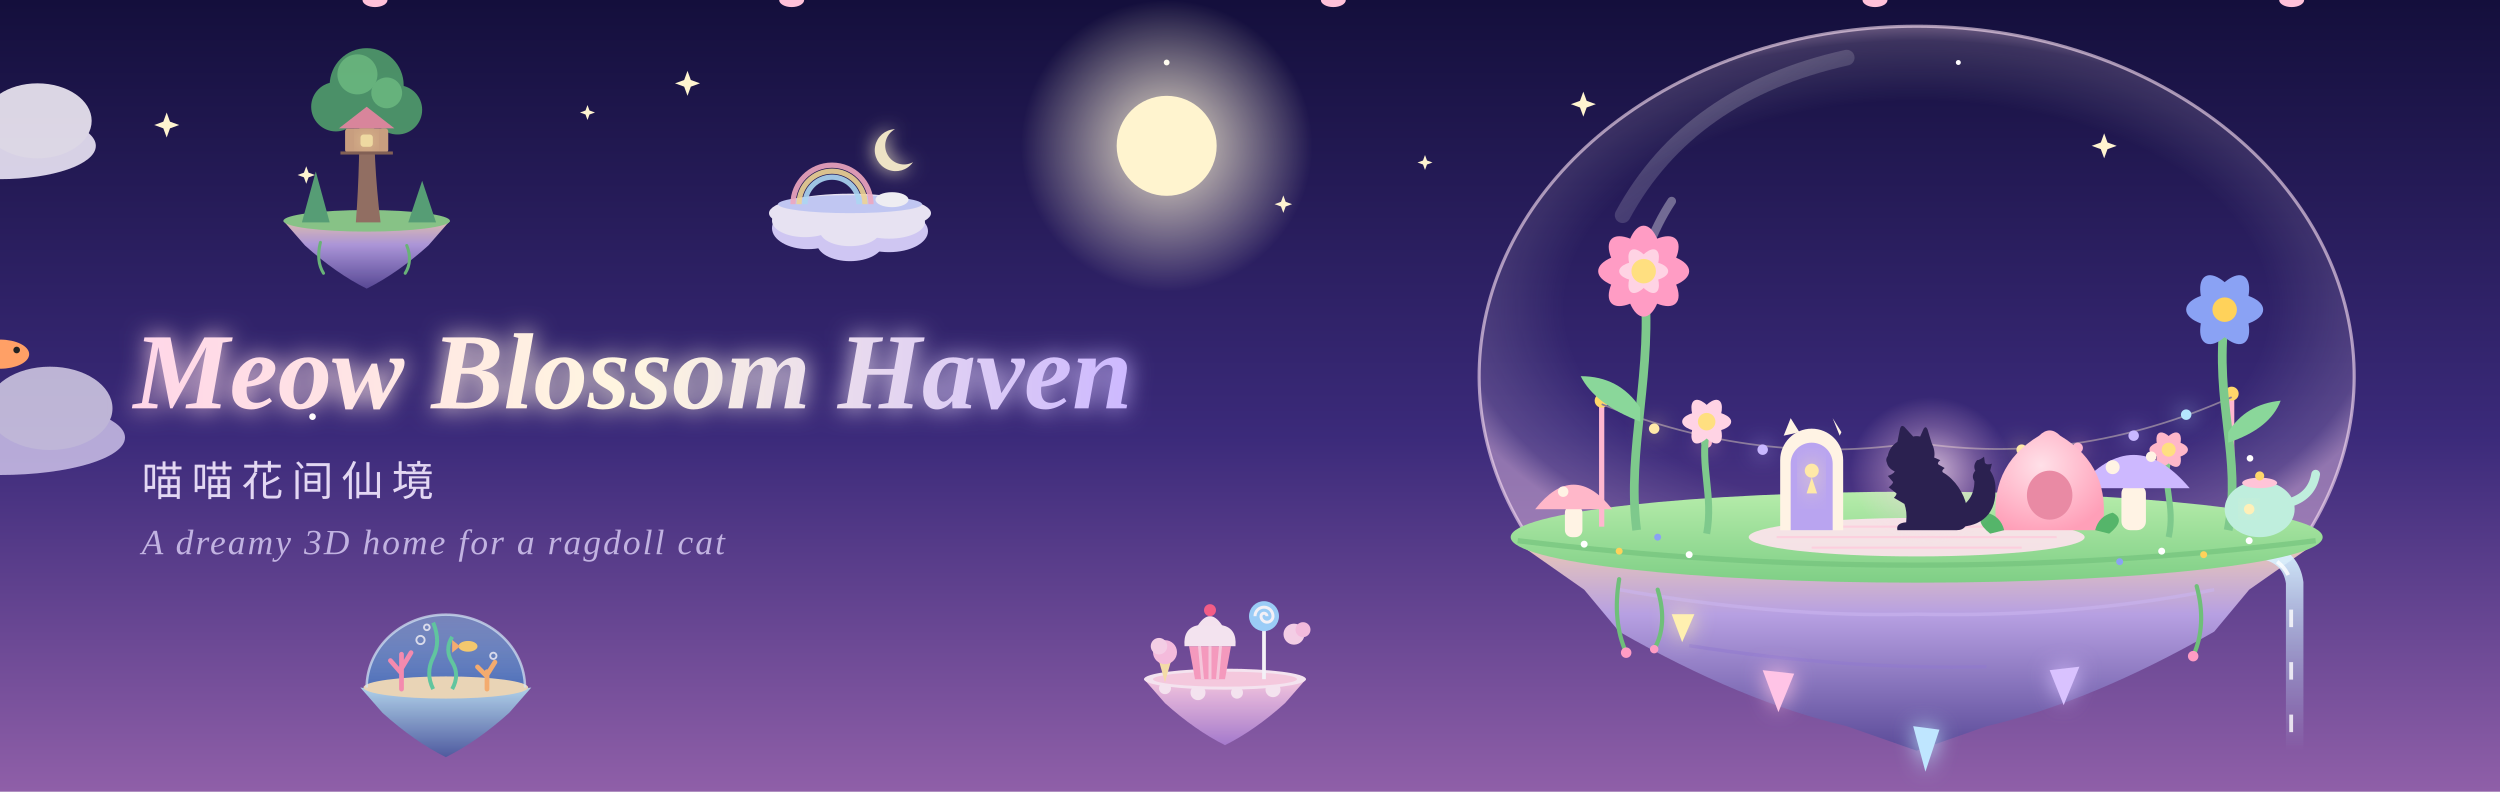
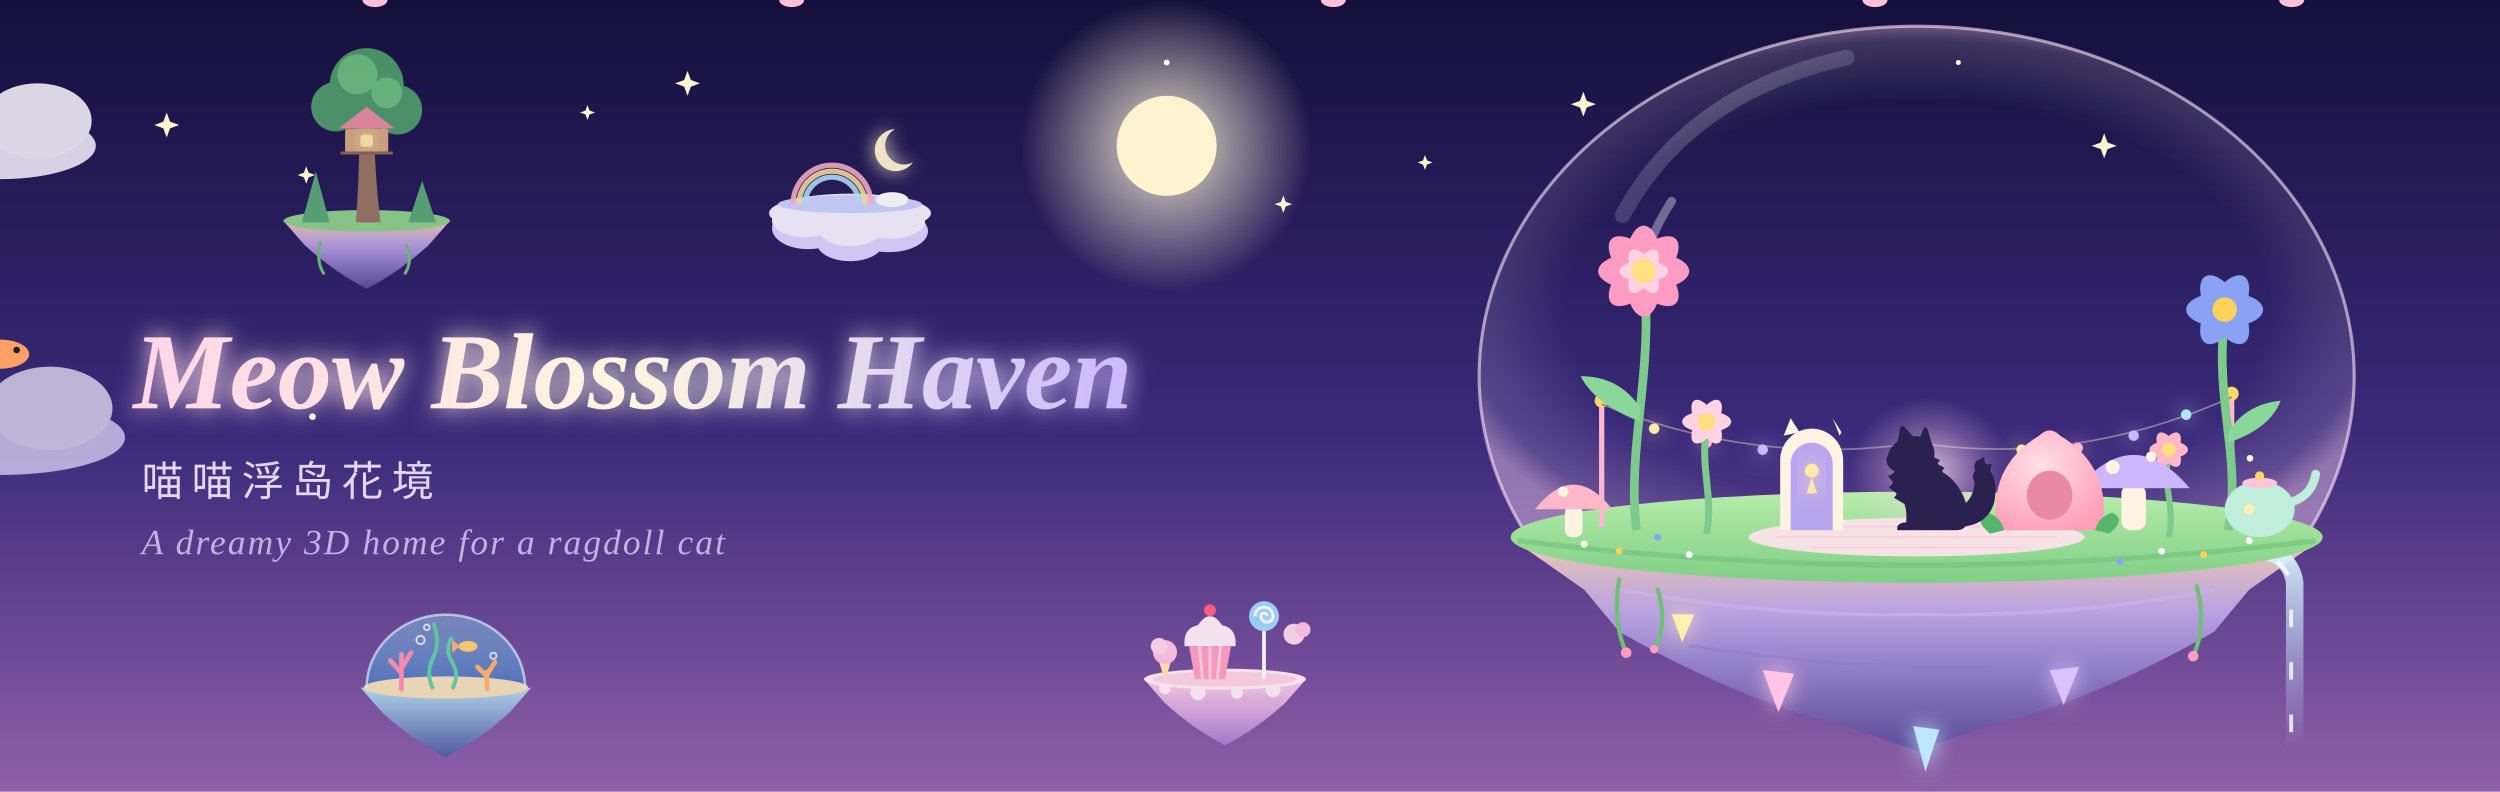
<svg xmlns="http://www.w3.org/2000/svg" viewBox="0 0 1200 380" width="1200" height="380" role="img" aria-labelledby="t d">
  <defs>
    <linearGradient id="sky" x1="0" y1="0" x2="0" y2="1">
      <stop offset="0" stop-color="#140f3c" />
      <stop offset=".55" stop-color="#3b2a7a" />
      <stop offset="1" stop-color="#8f5fa8" />
    </linearGradient>
    <radialGradient id="moonGlow" cx=".5" cy=".5" r=".5">
      <stop offset="0" stop-color="#fff6d8" stop-opacity=".9" />
      <stop offset="1" stop-color="#fff6d8" stop-opacity="0" />
    </radialGradient>
    <radialGradient id="dome" cx=".5" cy=".55" r=".56">
      <stop offset=".72" stop-color="#ffffff" stop-opacity="0" />
      <stop offset=".93" stop-color="#ffe4f6" stop-opacity=".16" />
      <stop offset="1" stop-color="#ffd6f2" stop-opacity=".42" />
    </radialGradient>
    <linearGradient id="gloss" x1="0" y1="0" x2="1" y2="1">
      <stop offset="0" stop-color="#ffffff" stop-opacity=".55" />
      <stop offset="1" stop-color="#ffffff" stop-opacity="0" />
    </linearGradient>
    <linearGradient id="rock" x1="0" y1="0" x2="0" y2="1">
      <stop offset="0" stop-color="#ecc9b4" />
      <stop offset=".35" stop-color="#b7a0e2" />
      <stop offset="1" stop-color="#5a4a98" />
    </linearGradient>
    <linearGradient id="grass" x1="0" y1="0" x2="0" y2="1">
      <stop offset="0" stop-color="#b6ecaa" />
      <stop offset="1" stop-color="#7fcf86" />
    </linearGradient>
    <linearGradient id="title" x1="0" y1="0" x2="1" y2="0">
      <stop offset="0" stop-color="#ffd6e8" />
      <stop offset=".5" stop-color="#fff6e0" />
      <stop offset="1" stop-color="#cdb9ff" />
    </linearGradient>
    <radialGradient id="peach" cx=".42" cy=".35" r=".7">
      <stop offset="0" stop-color="#ffe0e8" />
      <stop offset="1" stop-color="#ff9fb8" />
    </radialGradient>
    <linearGradient id="water" x1="0" y1="0" x2="0" y2="1">
      <stop offset="0" stop-color="#d8f1ff" stop-opacity=".95" />
      <stop offset="1" stop-color="#bfe3ff" stop-opacity="0" />
    </linearGradient>
    <radialGradient id="halo" cx=".5" cy=".5" r=".5">
      <stop offset="0" stop-color="#ffe9f6" stop-opacity=".75" />
      <stop offset=".6" stop-color="#ffd0ec" stop-opacity=".25" />
      <stop offset="1" stop-color="#ffd0ec" stop-opacity="0" />
    </radialGradient>
    <linearGradient id="candyRock" x1="0" y1="0" x2="0" y2="1">
      <stop offset="0" stop-color="#ffd0e4" />
      <stop offset="1" stop-color="#a77ccf" />
    </linearGradient>
    <linearGradient id="seaRock" x1="0" y1="0" x2="0" y2="1">
      <stop offset="0" stop-color="#b4dcf0" />
      <stop offset="1" stop-color="#4a5a9e" />
    </linearGradient>
    <linearGradient id="sea" x1="0" y1="0" x2="0" y2="1">
      <stop offset="0" stop-color="#8fdcf5" stop-opacity=".45" />
      <stop offset="1" stop-color="#3d7fc8" stop-opacity=".75" />
    </linearGradient>
    <filter id="soft" x="-20%" y="-20%" width="140%" height="140%">
      <feGaussianBlur stdDeviation="1.2" />
    </filter>
    <filter id="glow" x="-50%" y="-50%" width="200%" height="200%">
      <feGaussianBlur stdDeviation="6" result="b" />
      <feMerge>
        <feMergeNode in="b" />
        <feMergeNode in="SourceGraphic" />
      </feMerge>
    </filter>
    <g id="star">
      <path d="M0-6 1.6-1.6 6 0 1.6 1.6 0 6-1.6 1.6-6 0-1.6-1.6Z" fill="#fff4d0" />
    </g>
    <g id="petal">
      <ellipse rx="6" ry="3.4" fill="#ffc1d9" />
    </g>
  </defs>
  <style>
    @keyframes twinkle { 0%,100% { opacity: .25 } 50% { opacity: 1 } }
    @keyframes bob { 0%,100% { transform: translateY(0) } 50% { transform: translateY(-9px) } }
    @keyframes drift { from { transform: translateX(-160px) } to { transform: translateX(1360px) } }
    @keyframes fall { 0% { transform: translate(0,-40px) rotate(0) ; opacity: 0 } 10% { opacity: 1 } 100% { transform: translate(-90px,420px) rotate(320deg); opacity: 0 } }
    @keyframes tail { 0%,100% { transform: rotate(-6deg) } 50% { transform: rotate(8deg) } }
    @keyframes blink { 0%,92%,100% { transform: scaleY(1) } 95% { transform: scaleY(.1) } }
    @keyframes shimmer { 0%,100% { opacity: .55 } 50% { opacity: .9 } }
    @keyframes flow { from { stroke-dashoffset: 0 } to { stroke-dashoffset: -60 } }
    @keyframes bulb { 0%,100% { opacity: .45 } 50% { opacity: 1 } }
    @keyframes bobS { 0%,100% { transform: translateY(0) } 50% { transform: translateY(-6px) } }
    @keyframes sway { 0%,100% { transform: rotate(-3deg) } 50% { transform: rotate(3deg) } }
    @keyframes swim { from { transform: translate(-80px,0) } to { transform: translate(1300px,-30px) } }
    .tw { animation: twinkle 3s ease-in-out infinite }
    .isle { animation: bob 6s ease-in-out infinite; transform-box: fill-box }
    .cloud { animation: drift 60s linear infinite }
    .petal { animation: fall 9s linear infinite }
    .tail { animation: tail 2.6s ease-in-out infinite; transform-box: fill-box; transform-origin: 0% 100% }
    .eye { animation: blink 5s infinite; transform-box: fill-box; transform-origin: center }
    .shim { animation: shimmer 4s ease-in-out infinite }
    .fish { animation: swim 26s linear infinite }
    .fall { animation: flow 1.2s linear infinite }
    .bulb { animation: bulb 2.4s ease-in-out infinite }
    .rock { animation: bobS 5s ease-in-out infinite; transform-box: fill-box }
    .sway { animation: sway 5s ease-in-out infinite; transform-box: fill-box; transform-origin: 50% 100% }
    @media (prefers-reduced-motion: reduce) { * { animation: none !important } }
  </style>
  <rect width="1200" height="380" fill="url(#sky)" />
  <g>
    <use href="#star" x="80" y="60" class="tw" style="animation-delay:-.2s" />
    <use href="#star" x="210" y="120" class="tw" style="animation-delay:-1.1s" transform="scale(.7)" />
    <use href="#star" x="330" y="40" class="tw" style="animation-delay:-2s" />
    <use href="#star" x="470" y="90" class="tw" style="animation-delay:-.7s" transform="scale(.6)" />
    <use href="#star" x="760" y="50" class="tw" style="animation-delay:-1.6s" />
    <use href="#star" x="880" y="140" class="tw" style="animation-delay:-.4s" transform="scale(.7)" />
    <use href="#star" x="1010" y="70" class="tw" style="animation-delay:-2.4s" />
    <use href="#star" x="1140" y="130" class="tw" style="animation-delay:-1.3s" transform="scale(.6)" />
    <circle cx="150" cy="200" r="1.6" fill="#fff" class="tw" style="animation-delay:-.9s" />
    <circle cx="560" cy="30" r="1.4" fill="#fff" class="tw" style="animation-delay:-1.7s" />
    <circle cx="1080" cy="220" r="1.6" fill="#fff" class="tw" style="animation-delay:-.3s" />
    <circle cx="940" cy="30" r="1.2" fill="#fff" class="tw" style="animation-delay:-2.2s" />
  </g>
  <circle cx="560" cy="70" r="70" fill="url(#moonGlow)" class="shim" />
  <circle cx="560" cy="70" r="24" fill="#fff4cf" />
  <g class="cloud" style="animation-delay:-12s" opacity=".85">
    <g transform="translate(0 70)">
      <ellipse cx="0" cy="0" rx="46" ry="16" fill="#f7f1ff" />
      <ellipse cx="-22" cy="-8" rx="22" ry="14" fill="#f7f1ff" />
      <ellipse cx="18" cy="-12" rx="26" ry="18" fill="#fdf8ff" />
    </g>
  </g>
  <g class="cloud" style="animation-delay:-41s; animation-duration:80s" opacity=".7">
    <g transform="translate(0 210)">
      <ellipse cx="0" cy="0" rx="60" ry="18" fill="#e9e0ff" />
      <ellipse cx="-26" cy="-10" rx="28" ry="16" fill="#efe8ff" />
      <ellipse cx="24" cy="-14" rx="30" ry="20" fill="#f6f1ff" />
    </g>
  </g>
  <g class="fish" style="animation-delay:-8s">
    <g transform="translate(0 170)">
      <ellipse rx="14" ry="7" fill="#ffa066" />
      <path d="M-12 0-24-8-24 8Z" fill="#ff8f7a" />
      <circle cx="8" cy="-2" r="1.6" fill="#222" />
    </g>
  </g>
  <g transform="translate(176 106) scale(.74)" opacity=".92">
    <g class="rock" style="animation-delay:-1.5s">
      <path d="M-54 0 Q0 10 54 0 L40 16 Q20 34 0 44 Q-20 34 -40 16Z" fill="url(#rock)" />
      <path d="M-30 14 q-3 12 2 20 M26 16 q4 10 -1 18" stroke="#6fbf7a" stroke-width="2" fill="none" stroke-linecap="round" />
      <ellipse rx="54" ry="7" fill="#8fd08a" />
      <path d="M-42 1 L-33 -32 L-24 1Z M27 1 L36 -26 L45 1Z" fill="#5aa877" />
      <path d="M-7 1 Q-4 -40 -5 -78 L5 -78 Q4 -40 9 1Z" fill="#9a7563" />
      <g fill="#4f9a6a">
        <circle cx="0" cy="-88" r="24" />
        <circle cx="-20" cy="-74" r="16" />
        <circle cx="20" cy="-72" r="16" />
      </g>
      <g fill="#6cbf80">
        <circle cx="-6" cy="-95" r="13" />
        <circle cx="13" cy="-83" r="10" />
      </g>
      <g transform="translate(0 -46)">
        <rect x="-14" y="-14" width="28" height="16" rx="2" fill="#d6a983" />
        <path d="M-18 -14 L0 -28 L18 -14Z" fill="#e88ea2" />
        <rect x="-4" y="-10" width="8" height="8" rx="2" fill="#ffe9a8" filter="url(#glow)" class="bulb" />
        <path d="M-17 2 h34" stroke="#8a6656" stroke-width="2" />
      </g>
    </g>
  </g>
  <g transform="translate(408 98) scale(.72)" opacity=".92">
    <g class="rock" style="animation-delay:-3.2s">
      <g fill="#ddd5ff">
        <ellipse cx="-28" cy="16" rx="24" ry="14" />
        <ellipse cx="26" cy="18" rx="26" ry="14" />
        <ellipse cx="0" cy="26" rx="22" ry="12" />
      </g>
      <g fill="#f7f3ff">
        <ellipse cx="0" cy="6" rx="54" ry="13" />
        <ellipse cx="-30" cy="11" rx="22" ry="11" />
        <ellipse cx="26" cy="12" rx="24" ry="11" />
        <ellipse cx="0" cy="18" rx="20" ry="10" />
      </g>
      <ellipse rx="48" ry="6" fill="#cdd5ff" />
      <g fill="none" stroke-width="3.5" opacity=".9">
        <path d="M-38 0 A26 26 0 0 1 14 0" stroke="#ffb3c8" />
        <path d="M-34 0 A22 22 0 0 1 10 0" stroke="#ffe39a" />
        <path d="M-30 0 A18 18 0 0 1 6 0" stroke="#b8e6ff" />
      </g>
      <path d="M30 -50 a14 14 0 1 0 12 22 a11 11 0 1 1 -12 -22Z" fill="#fff4cf" filter="url(#glow)" class="shim" />
      <ellipse cx="28" cy="-3" rx="11" ry="5" fill="#ffffff" />
    </g>
  </g>
  <g transform="translate(588 326) scale(.72)" opacity=".92">
    <g class="rock" style="animation-delay:-.6s">
      <path d="M-54 0 Q0 10 54 0 L40 16 Q20 34 0 44 Q-20 34 -40 16Z" fill="url(#candyRock)" />
      <ellipse rx="54" ry="7" fill="#fff0f6" />
      <g fill="#fff0f6">
        <circle cx="-40" cy="6" r="4" />
        <circle cx="-18" cy="9" r="5" />
        <circle cx="8" cy="9" r="4" />
        <circle cx="32" cy="7" r="5" />
      </g>
      <ellipse rx="48" ry="5" fill="#ffd2e3" />
      <g transform="translate(-10 0)">
        <path d="M-14 -22 L14 -22 L10 0 L-10 0Z" fill="#ff9fc0" />
        <path d="M-7 -22 L-5 0 M0 -22 V0 M7 -22 L5 0" stroke="#ffd0e0" stroke-width="2" />
        <path d="M-17 -22 Q-18 -34 -8 -36 Q0 -48 8 -36 Q18 -34 17 -22Z" fill="#fff0f6" />
        <circle cx="0" cy="-46" r="4" fill="#ff5f86" />
      </g>
      <path d="M26 0 V-34" stroke="#ffffff" stroke-width="2.5" />
      <circle cx="26" cy="-42" r="10" fill="#9fd8ff" />
      <path d="M20 -42 a6 6 0 0 1 12 0 a4 4 0 0 1 -8 0 a2 2 0 0 1 4 0" stroke="#ffffff" stroke-width="2" fill="none" />
      <g transform="translate(-40 0)">
        <path d="M-4 -12 L0 2 L4 -12Z" fill="#ffe7a8" />
        <circle cx="0" cy="-18" r="8" fill="#ffc4e2" />
        <circle cx="-4" cy="-22" r="5.5" fill="#ffd8ec" />
      </g>
      <g transform="translate(46 -30)">
        <circle r="7" fill="#ffd8ec" />
        <circle cx="6" cy="-3" r="5" fill="#ffc4e2" />
      </g>
    </g>
  </g>
  <g transform="translate(214 330) scale(.76)" opacity=".92">
    <g class="rock" style="animation-delay:-2.4s">
      <path d="M-54 0 Q0 10 54 0 L40 16 Q20 34 0 44 Q-20 34 -40 16Z" fill="url(#seaRock)" />
      <path d="M-50 0 A50 46 0 0 1 50 0Z" fill="url(#sea)" />
      <ellipse rx="52" ry="7" fill="#f3dfb8" />
      <path d="M-28 1 V-14 M-28 -9 l-7 -8 M-28 -12 l6 -10 M-28 -15 v-6" stroke="#ff8fb0" stroke-width="3" stroke-linecap="round" fill="none" />
      <path d="M26 1 V-10 M26 -7 l-6 -6 M26 -8 l5 -8" stroke="#ffb36a" stroke-width="3" stroke-linecap="round" fill="none" />
      <path d="M-8 1 q-5 -10 0 -20 q5 -10 0 -22 M4 1 q5 -9 0 -17 q-5 -8 0 -16" stroke="#5fcf9f" stroke-width="2.5" fill="none" class="sway" />
      <g transform="translate(14 -26)">
        <ellipse rx="6" ry="3.4" fill="#ffd36a" />
        <path d="M-5 0 -10 -4 -10 4Z" fill="#ffb36a" />
      </g>
      <g fill="none" stroke="#ffffff" stroke-opacity=".8" stroke-width="1.2" class="shim">
        <circle cx="-16" cy="-30" r="2.6" />
        <circle cx="-12" cy="-38" r="1.8" />
        <circle cx="30" cy="-20" r="2" />
      </g>
      <path d="M-50 0 A50 46 0 0 1 50 0" fill="none" stroke="#dff6ff" stroke-opacity=".7" stroke-width="1.6" class="shim" />
    </g>
  </g>
  <g transform="translate(416 26) scale(.84)">
    <g class="isle">
      <path d="M378 276 A250 200 0 1 1 822 276Z" fill="url(#dome)" />
      <path d="M378 276 A250 200 0 1 1 822 276" fill="none" stroke="#ffe4f6" stroke-opacity=".6" stroke-width="1.8" class="shim" />
      <path d="M432 92 Q470 22 560 2" fill="none" stroke="url(#gloss)" stroke-width="9" stroke-linecap="round" opacity=".55" />
      <path d="M446 112 Q452 96 460 84" fill="none" stroke="#ffffff" stroke-width="5" stroke-linecap="round" opacity=".35" />
      <path d="M370 278 Q600 300 830 278 L790 306 L770 330 Q700 370 640 384 L600 398 L560 384 Q500 370 430 330 L410 306Z" fill="url(#rock)" />
      <path d="M430 306 Q520 322 600 320 Q690 322 770 306" stroke="#c9b4ee" stroke-width="2" fill="none" opacity=".6" />
      <path d="M470 338 Q560 352 640 350" stroke="#8f78cf" stroke-width="2" fill="none" opacity=".5" />
      <g class="shim" filter="url(#glow)">
        <path d="M512 352 l9 24 l9 -22Z" fill="#ffc4e6" />
        <path d="M598 384 l7 26 l8 -24Z" fill="#bfe6ff" />
        <path d="M676 352 l8 20 l9 -22Z" fill="#d9c2ff" />
        <path d="M460 320 l6 16 l7 -16Z" fill="#fff0b0" />
      </g>
      <path d="M430 300 q-4 24 4 42 M452 306 q6 20 -2 34 M760 304 q6 22 -2 40" stroke="#6fbf7a" stroke-width="2.4" fill="none" stroke-linecap="round" />
      <g fill="#ff9cc4">
        <circle cx="434" cy="342" r="3" />
        <circle cx="450" cy="340" r="2.4" />
        <circle cx="758" cy="344" r="3" />
      </g>
      <path d="M800 284 q14 4 16 18 l0 96" stroke="url(#water)" stroke-width="10" fill="none" stroke-linecap="round" />
      <path d="M806 290 q8 6 8 16 l0 90" stroke="#ffffff" stroke-opacity=".8" stroke-width="2.2" fill="none" stroke-dasharray="10 20" class="fall" />
      <ellipse cx="600" cy="276" rx="232" ry="26" fill="url(#grass)" />
      <path d="M372 278 Q600 306 828 278" stroke="#6fbf7a" stroke-width="3" fill="none" opacity=".6" />
      <ellipse cx="600" cy="276" rx="96" ry="11" fill="#ffe3ee" opacity=".9" />
      <path d="M520 276 h160 M540 270 h120 M540 282 h120" stroke="#ffc7da" stroke-width="1.2" opacity=".7" />
      <g fill="#ffffff">
        <circle cx="410" cy="280" r="2" />
        <circle cx="470" cy="286" r="2" />
        <circle cx="740" cy="284" r="2" />
        <circle cx="790" cy="278" r="2" />
      </g>
      <g fill="#ffd25a">
        <circle cx="430" cy="284" r="2" />
        <circle cx="764" cy="286" r="2" />
      </g>
      <g fill="#8aa2f4">
        <circle cx="452" cy="276" r="2" />
        <circle cx="716" cy="290" r="2" />
      </g>
      <path d="M420 270 V200 M780 270 V196" stroke="#ffb7cf" stroke-width="3" />
      <circle cx="420" cy="198" r="4" fill="#ffd76a" />
      <circle cx="780" cy="194" r="4" fill="#ffd76a" />
      <path d="M420 200 Q510 236 600 222 Q690 236 780 196" stroke="#8a7a9a" stroke-width="1" fill="none" />
      <g filter="url(#glow)">
        <circle cx="450" cy="214" r="3" fill="#ffe9a8" class="bulb" />
        <circle cx="480" cy="222" r="3" fill="#ffb7d0" class="bulb" style="animation-delay:-.6s" />
        <circle cx="512" cy="226" r="3" fill="#c9b8ff" class="bulb" style="animation-delay:-1.2s" />
        <circle cx="544" cy="226" r="3" fill="#b5e6ff" class="bulb" style="animation-delay:-1.8s" />
        <circle cx="660" cy="226" r="3" fill="#ffe9a8" class="bulb" style="animation-delay:-.3s" />
        <circle cx="692" cy="225" r="3" fill="#ffb7d0" class="bulb" style="animation-delay:-.9s" />
        <circle cx="724" cy="218" r="3" fill="#c9b8ff" class="bulb" style="animation-delay:-1.5s" />
        <circle cx="754" cy="206" r="3" fill="#b5e6ff" class="bulb" style="animation-delay:-2.1s" />
      </g>
      <g class="sway">
        <path d="M440 272 C434 226 450 180 444 128" stroke="#7ec98c" stroke-width="5" fill="none" />
        <path d="M442 210 q-26 -10 -34 -26 q22 0 34 18Z" fill="#8ad79a" />
        <g transform="translate(444 124)">
          <g fill="#ff9cc4">
            <ellipse rx="26" ry="11" />
            <ellipse rx="26" ry="11" transform="rotate(45)" />
            <ellipse rx="26" ry="11" transform="rotate(90)" />
            <ellipse rx="26" ry="11" transform="rotate(135)" />
          </g>
          <g fill="#ffd3e4">
            <ellipse rx="14" ry="6" />
            <ellipse rx="14" ry="6" transform="rotate(60)" />
            <ellipse rx="14" ry="6" transform="rotate(120)" />
          </g>
          <circle r="7" fill="#ffdf80" />
        </g>
      </g>
      <g class="sway" style="animation-delay:-2s">
        <path d="M778 272 C786 230 770 200 776 150" stroke="#7ec98c" stroke-width="5" fill="none" />
        <path d="M778 222 q24 -8 30 -24 q-20 2 -30 18Z" fill="#8ad79a" />
        <g transform="translate(776 146)">
          <g fill="#8aa2f4">
            <ellipse rx="22" ry="10" />
            <ellipse rx="22" ry="10" transform="rotate(60)" />
            <ellipse rx="22" ry="10" transform="rotate(120)" />
          </g>
          <circle r="7" fill="#ffd25a" />
        </g>
      </g>
      <g class="sway" style="animation-delay:-1s">
        <path d="M480 274 C484 252 476 236 480 214" stroke="#7ec98c" stroke-width="4" fill="none" />
        <g transform="translate(480 210)">
          <g fill="#ffd3e4">
            <ellipse rx="14" ry="6" />
            <ellipse rx="14" ry="6" transform="rotate(60)" />
            <ellipse rx="14" ry="6" transform="rotate(120)" />
          </g>
          <circle r="5" fill="#ffdf80" />
        </g>
      </g>
      <g class="sway" style="animation-delay:-3s">
        <path d="M744 276 C748 258 740 246 744 230" stroke="#7ec98c" stroke-width="3.5" fill="none" />
        <g transform="translate(744 226)">
          <g fill="#ffb7c9">
            <ellipse rx="11" ry="5" />
            <ellipse rx="11" ry="5" transform="rotate(60)" />
            <ellipse rx="11" ry="5" transform="rotate(120)" />
          </g>
          <circle r="4" fill="#ffdf80" />
        </g>
      </g>
      <g transform="translate(724 272)">
        <rect x="-7" y="-26" width="14" height="26" rx="5" fill="#fff3e4" />
        <path d="M-32 -24 Q0 -62 32 -24Z" fill="#cdb8ff" />
        <circle cx="-12" cy="-36" r="4" fill="#fff3e4" />
        <circle cx="10" cy="-42" r="3" fill="#fff3e4" />
      </g>
      <g transform="translate(404 276)">
        <rect x="-5" y="-18" width="10" height="18" rx="4" fill="#fff3e4" />
        <path d="M-22 -16 Q0 -44 22 -16Z" fill="#ffb7c9" />
        <circle cx="-6" cy="-26" r="3" fill="#fff3e4" />
      </g>
      <g transform="translate(796 276)">
        <ellipse cx="0" cy="-16" rx="20" ry="16" fill="#bfeedd" />
        <path d="M18 -20 q12 -4 14 -16" stroke="#bfeedd" stroke-width="5" fill="none" stroke-linecap="round" />
        <ellipse cx="0" cy="-31" rx="10" ry="3" fill="#ffc4d8" />
        <circle cx="0" cy="-35" r="2.6" fill="#ffd76a" />
        <circle cx="-6" cy="-16" r="3" fill="#fff0b8" filter="url(#glow)" class="bulb" />
      </g>
      <g transform="translate(540 272)">
        <path d="M-18 0 V-40 A18 18 0 0 1 18 -40 V0Z" fill="#fff3e4" />
        <path d="M-12 0 V-38 A12 12 0 0 1 12 -38 V0Z" fill="#b9a4f0" />
        <path d="M0 -30 a4 4 0 1 1 0.1 0 l3 9 h-6Z" fill="#ffe9a8" filter="url(#glow)" class="shim" />
        <path d="M-16 -54 l4 -10 l5 8Z M16 -54 l-4 -10 l5 8Z" fill="#fff3e4" />
      </g>
      <g transform="translate(676 272)">
        <path d="M-30 0 Q-36 -36 -6 -54 Q0 -60 6 -54 Q36 -36 30 0Z" fill="url(#peach)" />
        <ellipse cx="0" cy="-20" rx="13" ry="14" fill="#e98aa4" />
        <path d="M-34 2 q-10 -8 -2 -12 q8 2 10 10Z M34 2 q10 -8 2 -12 q-8 2 -10 10Z" fill="#55b56a" />
      </g>
      <ellipse cx="608" cy="238" rx="46" ry="42" fill="url(#halo)" class="shim" />
      <g transform="translate(608 272)" fill="#2b2150">
        <g class="tail">
          <path d="M13 -2 C27 -1 37 -8 37 -22 Q37.5 -29 34 -34 L35 -38 Q32 -37 31 -38.5 L30.5 -42 Q28 -40 26.5 -40 Q24 -37 25.5 -34 Q23 -31 25 -28 C25 -19 20 -13 10 -10Z" />
        </g>
        <path d="M-19 0 Q-20 -4 -14 -4.5 C-13.5 -9 -14 -12 -15 -15 L-21 -18.5 Q-19.5 -20 -19.5 -21 L-24 -24.5 Q-21.5 -26.5 -21.5 -27.5 L-24.5 -31 Q-21.5 -32 -20.5 -33.5 C-22.5 -34.5 -24.5 -36 -25 -38.5 Q-26 -40.5 -24.5 -42.5 C-23.8 -46 -22 -48.5 -19 -50.5 L-17.5 -58 Q-16.8 -60.5 -15 -59 L-10 -53.5 Q-8 -54 -6 -53.5 L-4 -58 Q-2.8 -59.8 -1.8 -57.6 L0.5 -50 C2 -47 2.5 -44 2 -41.5 L5.5 -40 Q3.5 -38.5 4.5 -37.5 L8 -35.5 Q6 -34 7 -33 C14 -29 19 -21 20.5 -14 Q23 -7 20 -2.5 Q18.5 0 15 0Z" />
      </g>
    </g>
  </g>
  <g>
    <use href="#petal" x="180" y="0" class="petal" style="animation-delay:-1s" />
    <use href="#petal" x="380" y="0" class="petal" style="animation-delay:-4s; animation-duration:11s" />
    <use href="#petal" x="640" y="0" class="petal" style="animation-delay:-6.5s" />
    <use href="#petal" x="900" y="0" class="petal" style="animation-delay:-2.5s; animation-duration:12s" />
    <use href="#petal" x="1100" y="0" class="petal" style="animation-delay:-8s" />
  </g>
  <text x="64" y="196" font-family="Cormorant Garamond, Georgia, 'Times New Roman', serif" font-style="italic" font-weight="700" font-size="52" fill="url(#title)" filter="url(#glow)">Meow Blossom Haven</text>
-   <text x="68" y="238" font-family="'PingFang SC','Hiragino Sans GB','Microsoft YaHei','Noto Sans SC',sans-serif" font-size="20" letter-spacing="4" fill="#f4e9ff" opacity=".9">喵喵花间仙境</text>
+   <text x="68" y="238" font-family="'PingFang SC','Hiragino Sans GB','Microsoft YaHei','Noto Sans SC',sans-serif" font-size="20" letter-spacing="4" fill="#f4e9ff" opacity=".9">喵喵浮岛花境</text>
  <text x="68" y="266" font-family="Georgia, 'Times New Roman', serif" font-style="italic" font-size="17" letter-spacing="1" fill="#e6dbff" opacity=".75">A dreamy 3D home for a ragdoll cat</text>
</svg>
